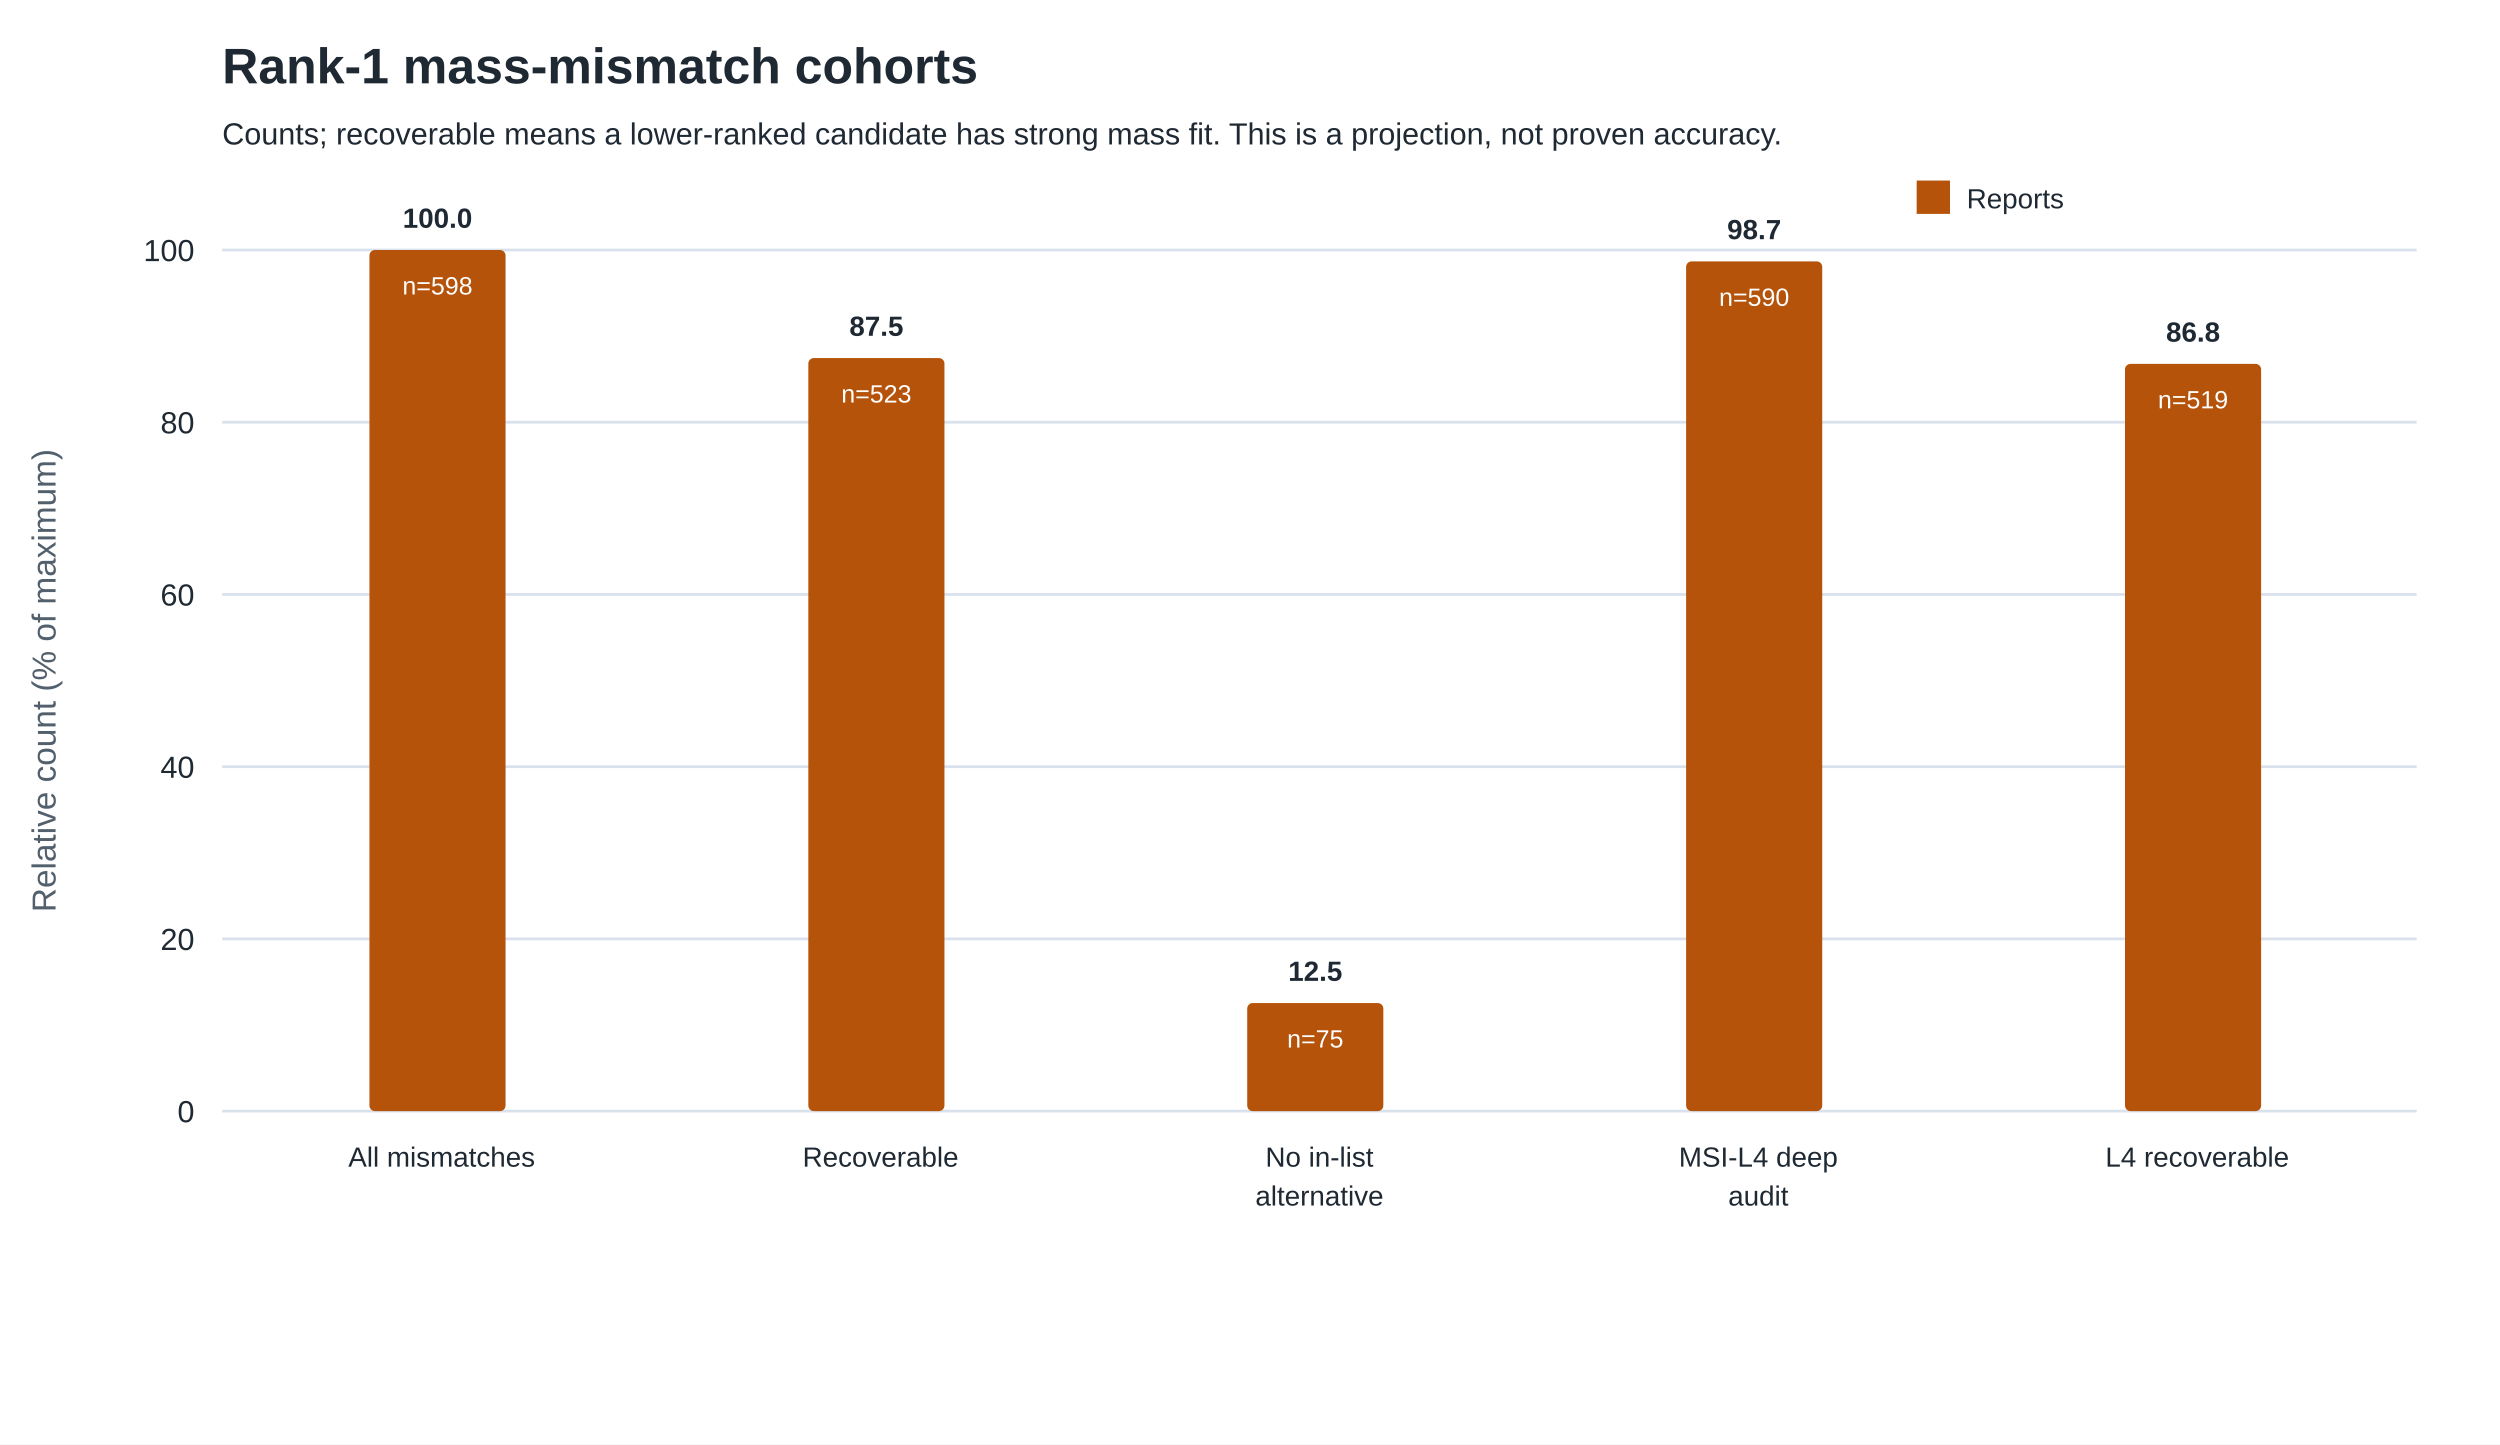
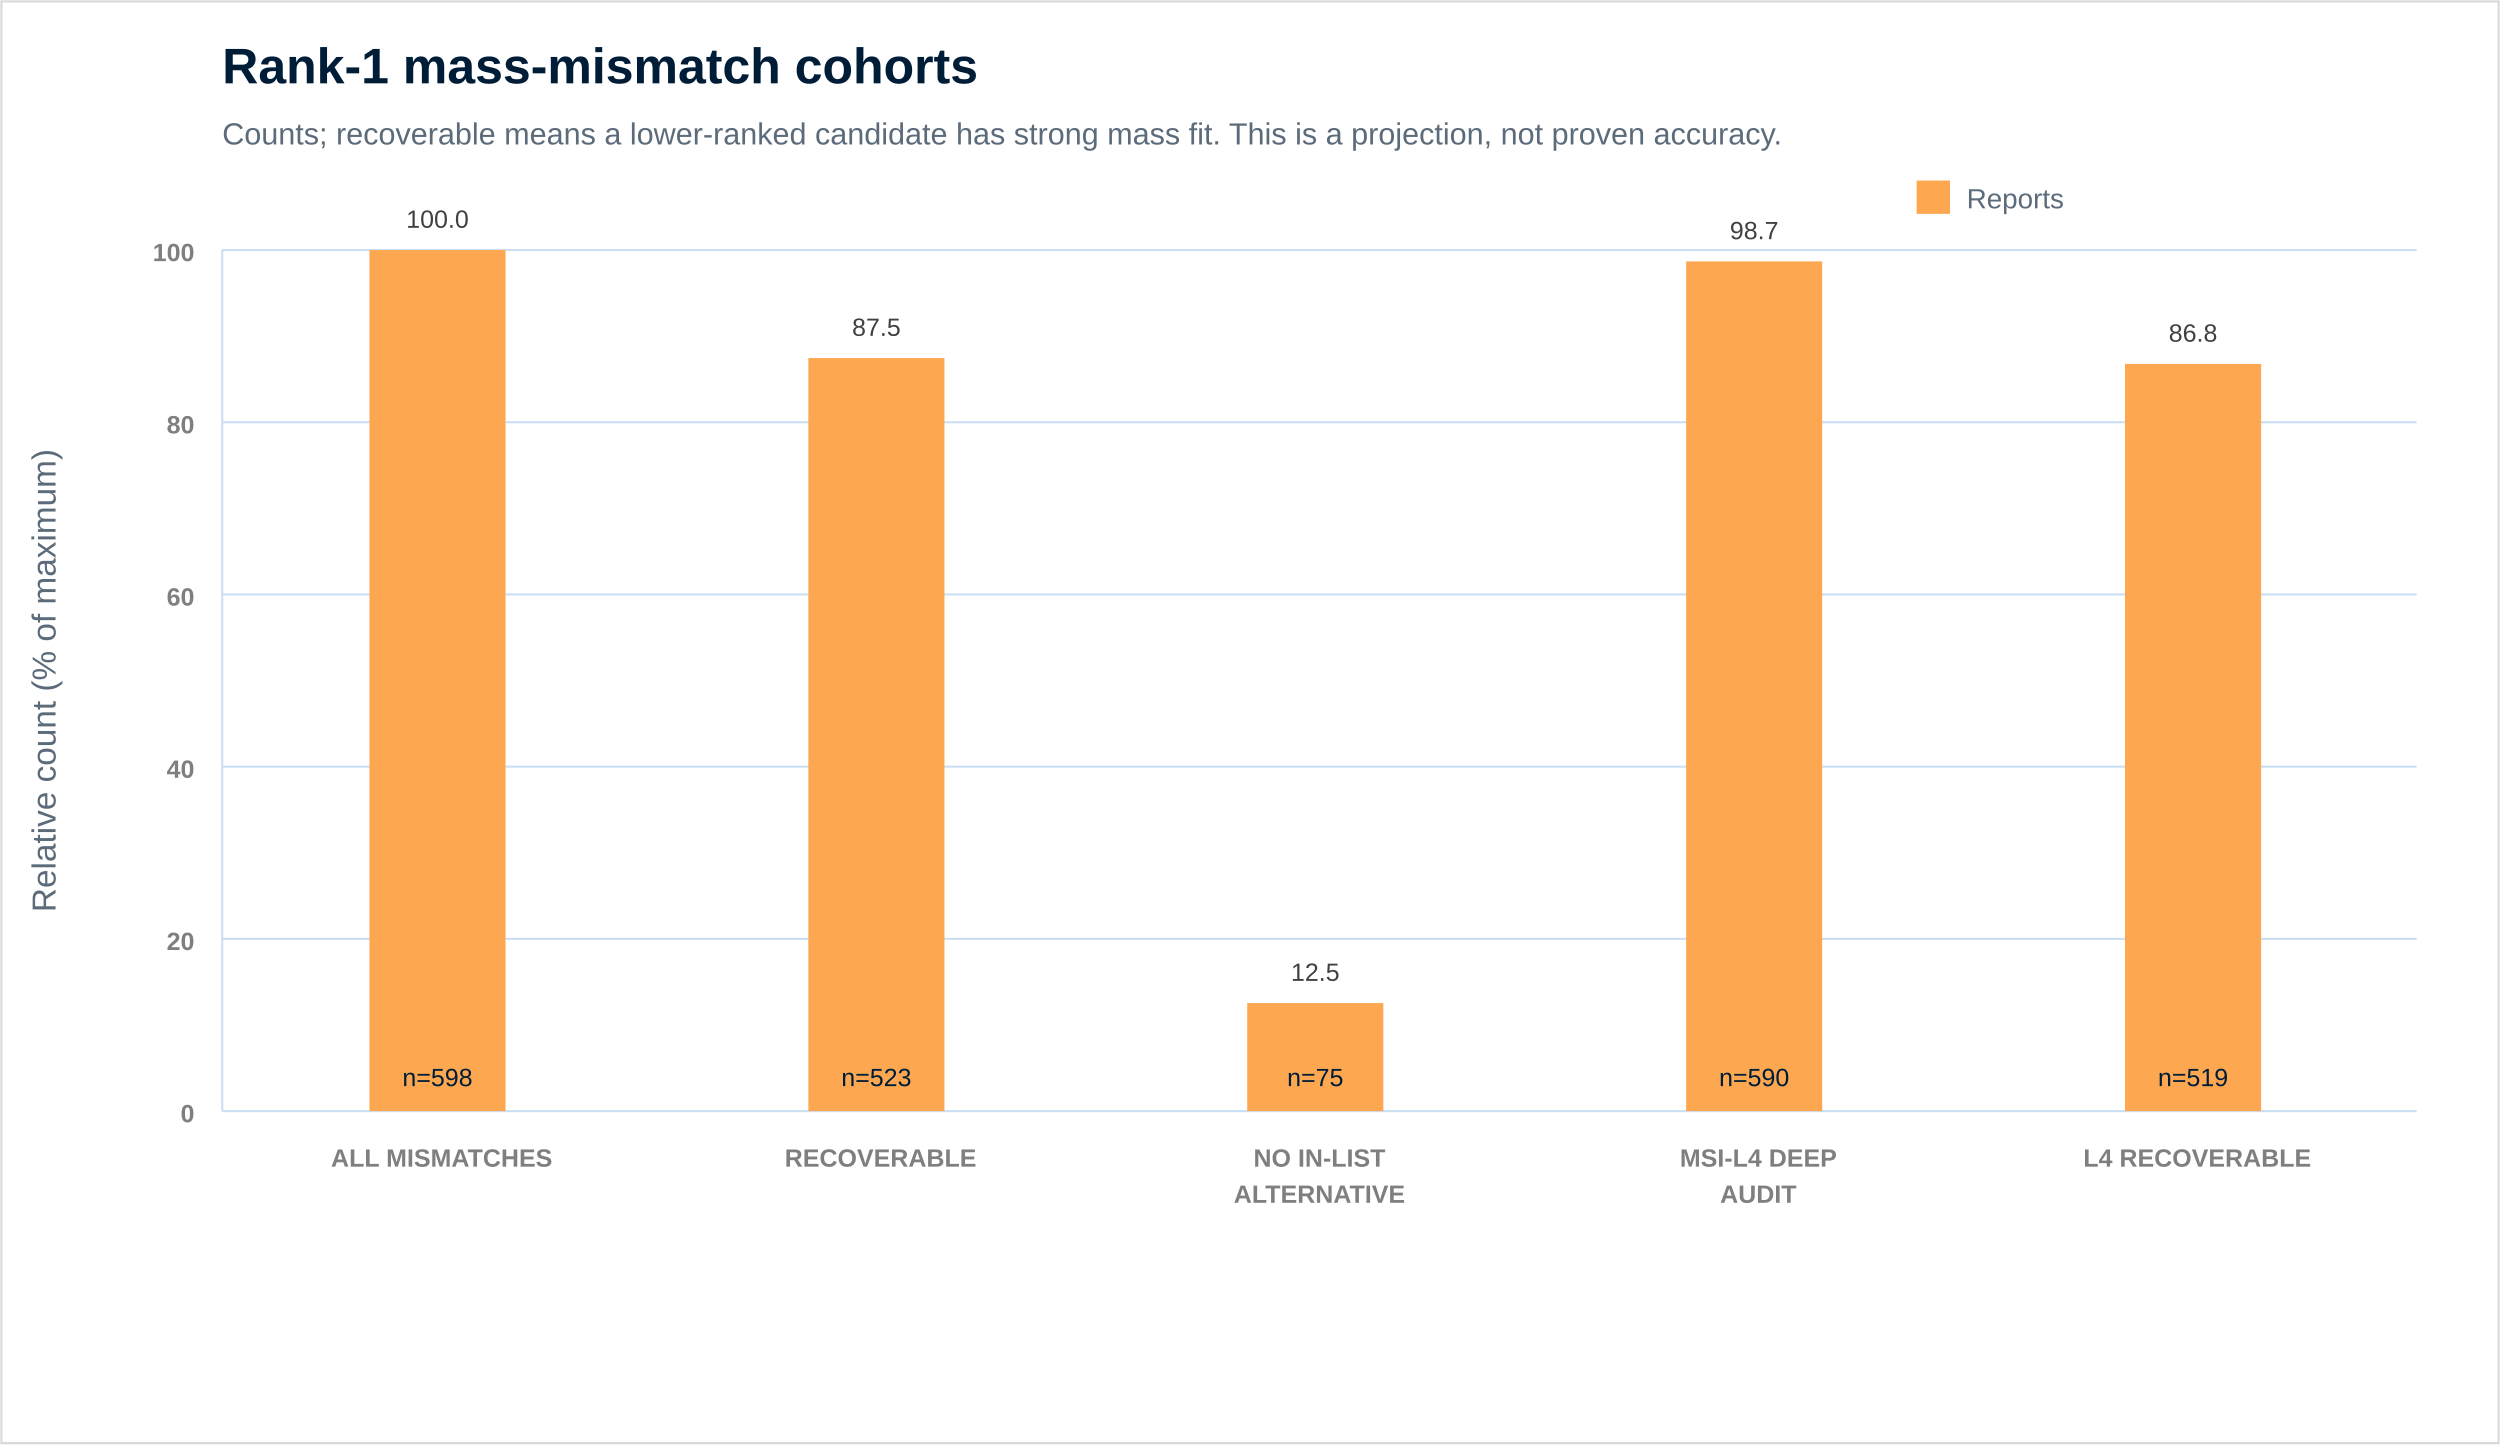
- <svg xmlns="http://www.w3.org/2000/svg" width="900" height="520" viewBox="0 0 900 520" font-family="Arial, Helvetica, sans-serif">
-   <rect width="900" height="520" fill="white" />
-   <text x="80.0" y="30.0" font-size="18" text-anchor="start" fill="#1f2933" font-weight="bold">Rank-1 mass-mismatch cohorts</text>
-   <text x="80.0" y="52.0" font-size="11" text-anchor="start" fill="#1f2933">Counts; recoverable means a lower-ranked candidate has strong mass fit. This is a projection, not proven accuracy.</text>
-   <line x1="80" y1="400.0" x2="870" y2="400.0" stroke="#d9e2ec" />
-   <text x="70.0" y="404.0" font-size="11" text-anchor="end" fill="#1f2933">0</text>
-   <line x1="80" y1="338.0" x2="870" y2="338.0" stroke="#d9e2ec" />
-   <text x="70.0" y="342.0" font-size="11" text-anchor="end" fill="#1f2933">20</text>
-   <line x1="80" y1="276.0" x2="870" y2="276.0" stroke="#d9e2ec" />
-   <text x="70.0" y="280.0" font-size="11" text-anchor="end" fill="#1f2933">40</text>
-   <line x1="80" y1="214.0" x2="870" y2="214.0" stroke="#d9e2ec" />
-   <text x="70.0" y="218.0" font-size="11" text-anchor="end" fill="#1f2933">60</text>
-   <line x1="80" y1="152.0" x2="870" y2="152.0" stroke="#d9e2ec" />
-   <text x="70.0" y="156.0" font-size="11" text-anchor="end" fill="#1f2933">80</text>
-   <line x1="80" y1="90.0" x2="870" y2="90.0" stroke="#d9e2ec" />
-   <text x="70.0" y="94.0" font-size="11" text-anchor="end" fill="#1f2933">100</text>
-   <text x="20" y="245.0" font-size="12" fill="#52606d" text-anchor="middle" transform="rotate(-90 20 245.0)">Relative count (% of maximum)</text>
-   <rect x="133.0" y="90.0" width="49.0" height="310.0" fill="#b45309" rx="2" />
-   <text x="157.5" y="82.0" font-size="10" text-anchor="middle" fill="#1f2933" font-weight="bold">100.0</text>
-   <text x="157.5" y="106.0" font-size="9" text-anchor="middle" fill="#ffffff">n=598</text>
-   <text x="159.0" y="420.0" font-size="10" text-anchor="middle" fill="#1f2933">All mismatches</text>
-   <rect x="291.0" y="128.9" width="49.0" height="271.1" fill="#b45309" rx="2" />
-   <text x="315.5" y="120.9" font-size="10" text-anchor="middle" fill="#1f2933" font-weight="bold">87.5</text>
-   <text x="315.5" y="144.9" font-size="9" text-anchor="middle" fill="#ffffff">n=523</text>
-   <text x="317.0" y="420.0" font-size="10" text-anchor="middle" fill="#1f2933">Recoverable</text>
-   <rect x="449.0" y="361.1" width="49.0" height="38.9" fill="#b45309" rx="2" />
-   <text x="473.5" y="353.1" font-size="10" text-anchor="middle" fill="#1f2933" font-weight="bold">12.5</text>
-   <text x="473.5" y="377.1" font-size="9" text-anchor="middle" fill="#ffffff">n=75</text>
-   <text x="475.0" y="420.0" font-size="10" text-anchor="middle" fill="#1f2933">No in-list</text>
-   <text x="475.0" y="434.0" font-size="10" text-anchor="middle" fill="#1f2933">alternative</text>
-   <rect x="607.0" y="94.1" width="49.0" height="305.9" fill="#b45309" rx="2" />
-   <text x="631.5" y="86.1" font-size="10" text-anchor="middle" fill="#1f2933" font-weight="bold">98.7</text>
-   <text x="631.5" y="110.1" font-size="9" text-anchor="middle" fill="#ffffff">n=590</text>
-   <text x="633.0" y="420.0" font-size="10" text-anchor="middle" fill="#1f2933">MSI-L4 deep</text>
-   <text x="633.0" y="434.0" font-size="10" text-anchor="middle" fill="#1f2933">audit</text>
-   <rect x="765.0" y="131.0" width="49.0" height="269.0" fill="#b45309" rx="2" />
-   <text x="789.5" y="123.0" font-size="10" text-anchor="middle" fill="#1f2933" font-weight="bold">86.8</text>
-   <text x="789.5" y="147.0" font-size="9" text-anchor="middle" fill="#ffffff">n=519</text>
-   <text x="791.0" y="420.0" font-size="10" text-anchor="middle" fill="#1f2933">L4 recoverable</text>
-   <rect x="690.0" y="65" width="12" height="12" fill="#b45309" />
-   <text x="708.0" y="75.0" font-size="10" text-anchor="start" fill="#1f2933">Reports</text>
+ <svg xmlns="http://www.w3.org/2000/svg" width="900" height="520" viewBox="0 0 900 520" font-family="Montserrat, Avenir Next, Segoe UI, Arial, sans-serif">
+   <rect width="900" height="520" fill="#FFFFFF" />
+   <rect x="0.5" y="0.5" width="899" height="519" fill="none" stroke="#D9D9D9" stroke-width="0.75" />
+   <text x="80.0" y="30.0" font-size="18" text-anchor="start" fill="#001D38" font-weight="bold">Rank-1 mass-mismatch cohorts</text>
+   <text x="80.0" y="52.0" font-size="11" text-anchor="start" fill="#5C6B7A">Counts; recoverable means a lower-ranked candidate has strong mass fit. This is a projection, not proven accuracy.</text>
+   <line x1="80.0" y1="400.0" x2="870.0" y2="400.0" stroke="#CADFF4" stroke-width="0.75" />
+   <text x="70.0" y="404.0" font-size="9" text-anchor="end" fill="#7F7F7F" font-weight="bold">0</text>
+   <line x1="80.0" y1="338.0" x2="870.0" y2="338.0" stroke="#CADFF4" stroke-width="0.75" />
+   <text x="70.0" y="342.0" font-size="9" text-anchor="end" fill="#7F7F7F" font-weight="bold">20</text>
+   <line x1="80.0" y1="276.0" x2="870.0" y2="276.0" stroke="#CADFF4" stroke-width="0.75" />
+   <text x="70.0" y="280.0" font-size="9" text-anchor="end" fill="#7F7F7F" font-weight="bold">40</text>
+   <line x1="80.0" y1="214.0" x2="870.0" y2="214.0" stroke="#CADFF4" stroke-width="0.75" />
+   <text x="70.0" y="218.0" font-size="9" text-anchor="end" fill="#7F7F7F" font-weight="bold">60</text>
+   <line x1="80.0" y1="152.0" x2="870.0" y2="152.0" stroke="#CADFF4" stroke-width="0.75" />
+   <text x="70.0" y="156.0" font-size="9" text-anchor="end" fill="#7F7F7F" font-weight="bold">80</text>
+   <line x1="80.0" y1="90.0" x2="870.0" y2="90.0" stroke="#CADFF4" stroke-width="0.75" />
+   <text x="70.0" y="94.0" font-size="9" text-anchor="end" fill="#7F7F7F" font-weight="bold">100</text>
+   <line x1="80.0" y1="90.0" x2="80.0" y2="400.0" stroke="#CADFF4" stroke-width="0.75" />
+   <text x="20" y="245.0" font-size="12" fill="#5C6B7A" text-anchor="middle" transform="rotate(-90 20 245.0)">Relative count (% of maximum)</text>
+   <rect x="133.0" y="90.0" width="49.0" height="310.0" fill="#FDA851" />
+   <text x="157.5" y="82.0" font-size="9" text-anchor="middle" fill="#404040">100.0</text>
+   <text x="157.5" y="391.0" font-size="9" text-anchor="middle" fill="#001D38">n=598</text>
+   <text x="159.0" y="420.0" font-size="9" text-anchor="middle" fill="#7F7F7F" font-weight="bold">ALL MISMATCHES</text>
+   <rect x="291.0" y="128.9" width="49.0" height="271.1" fill="#FDA851" />
+   <text x="315.5" y="120.9" font-size="9" text-anchor="middle" fill="#404040">87.5</text>
+   <text x="315.5" y="391.0" font-size="9" text-anchor="middle" fill="#001D38">n=523</text>
+   <text x="317.0" y="420.0" font-size="9" text-anchor="middle" fill="#7F7F7F" font-weight="bold">RECOVERABLE</text>
+   <rect x="449.0" y="361.1" width="49.0" height="38.9" fill="#FDA851" />
+   <text x="473.5" y="353.1" font-size="9" text-anchor="middle" fill="#404040">12.5</text>
+   <text x="473.5" y="391.0" font-size="9" text-anchor="middle" fill="#001D38">n=75</text>
+   <text x="475.0" y="420.0" font-size="9" text-anchor="middle" fill="#7F7F7F" font-weight="bold">NO IN-LIST</text>
+   <text x="475.0" y="433.0" font-size="9" text-anchor="middle" fill="#7F7F7F" font-weight="bold">ALTERNATIVE</text>
+   <rect x="607.0" y="94.1" width="49.0" height="305.9" fill="#FDA851" />
+   <text x="631.5" y="86.1" font-size="9" text-anchor="middle" fill="#404040">98.7</text>
+   <text x="631.5" y="391.0" font-size="9" text-anchor="middle" fill="#001D38">n=590</text>
+   <text x="633.0" y="420.0" font-size="9" text-anchor="middle" fill="#7F7F7F" font-weight="bold">MSI-L4 DEEP</text>
+   <text x="633.0" y="433.0" font-size="9" text-anchor="middle" fill="#7F7F7F" font-weight="bold">AUDIT</text>
+   <rect x="765.0" y="131.0" width="49.0" height="269.0" fill="#FDA851" />
+   <text x="789.5" y="123.0" font-size="9" text-anchor="middle" fill="#404040">86.8</text>
+   <text x="789.5" y="391.0" font-size="9" text-anchor="middle" fill="#001D38">n=519</text>
+   <text x="791.0" y="420.0" font-size="9" text-anchor="middle" fill="#7F7F7F" font-weight="bold">L4 RECOVERABLE</text>
+   <rect x="690.0" y="65" width="12" height="12" fill="#FDA851" />
+   <text x="708.0" y="75.0" font-size="10" text-anchor="start" fill="#5C6B7A">Reports</text>
</svg>
